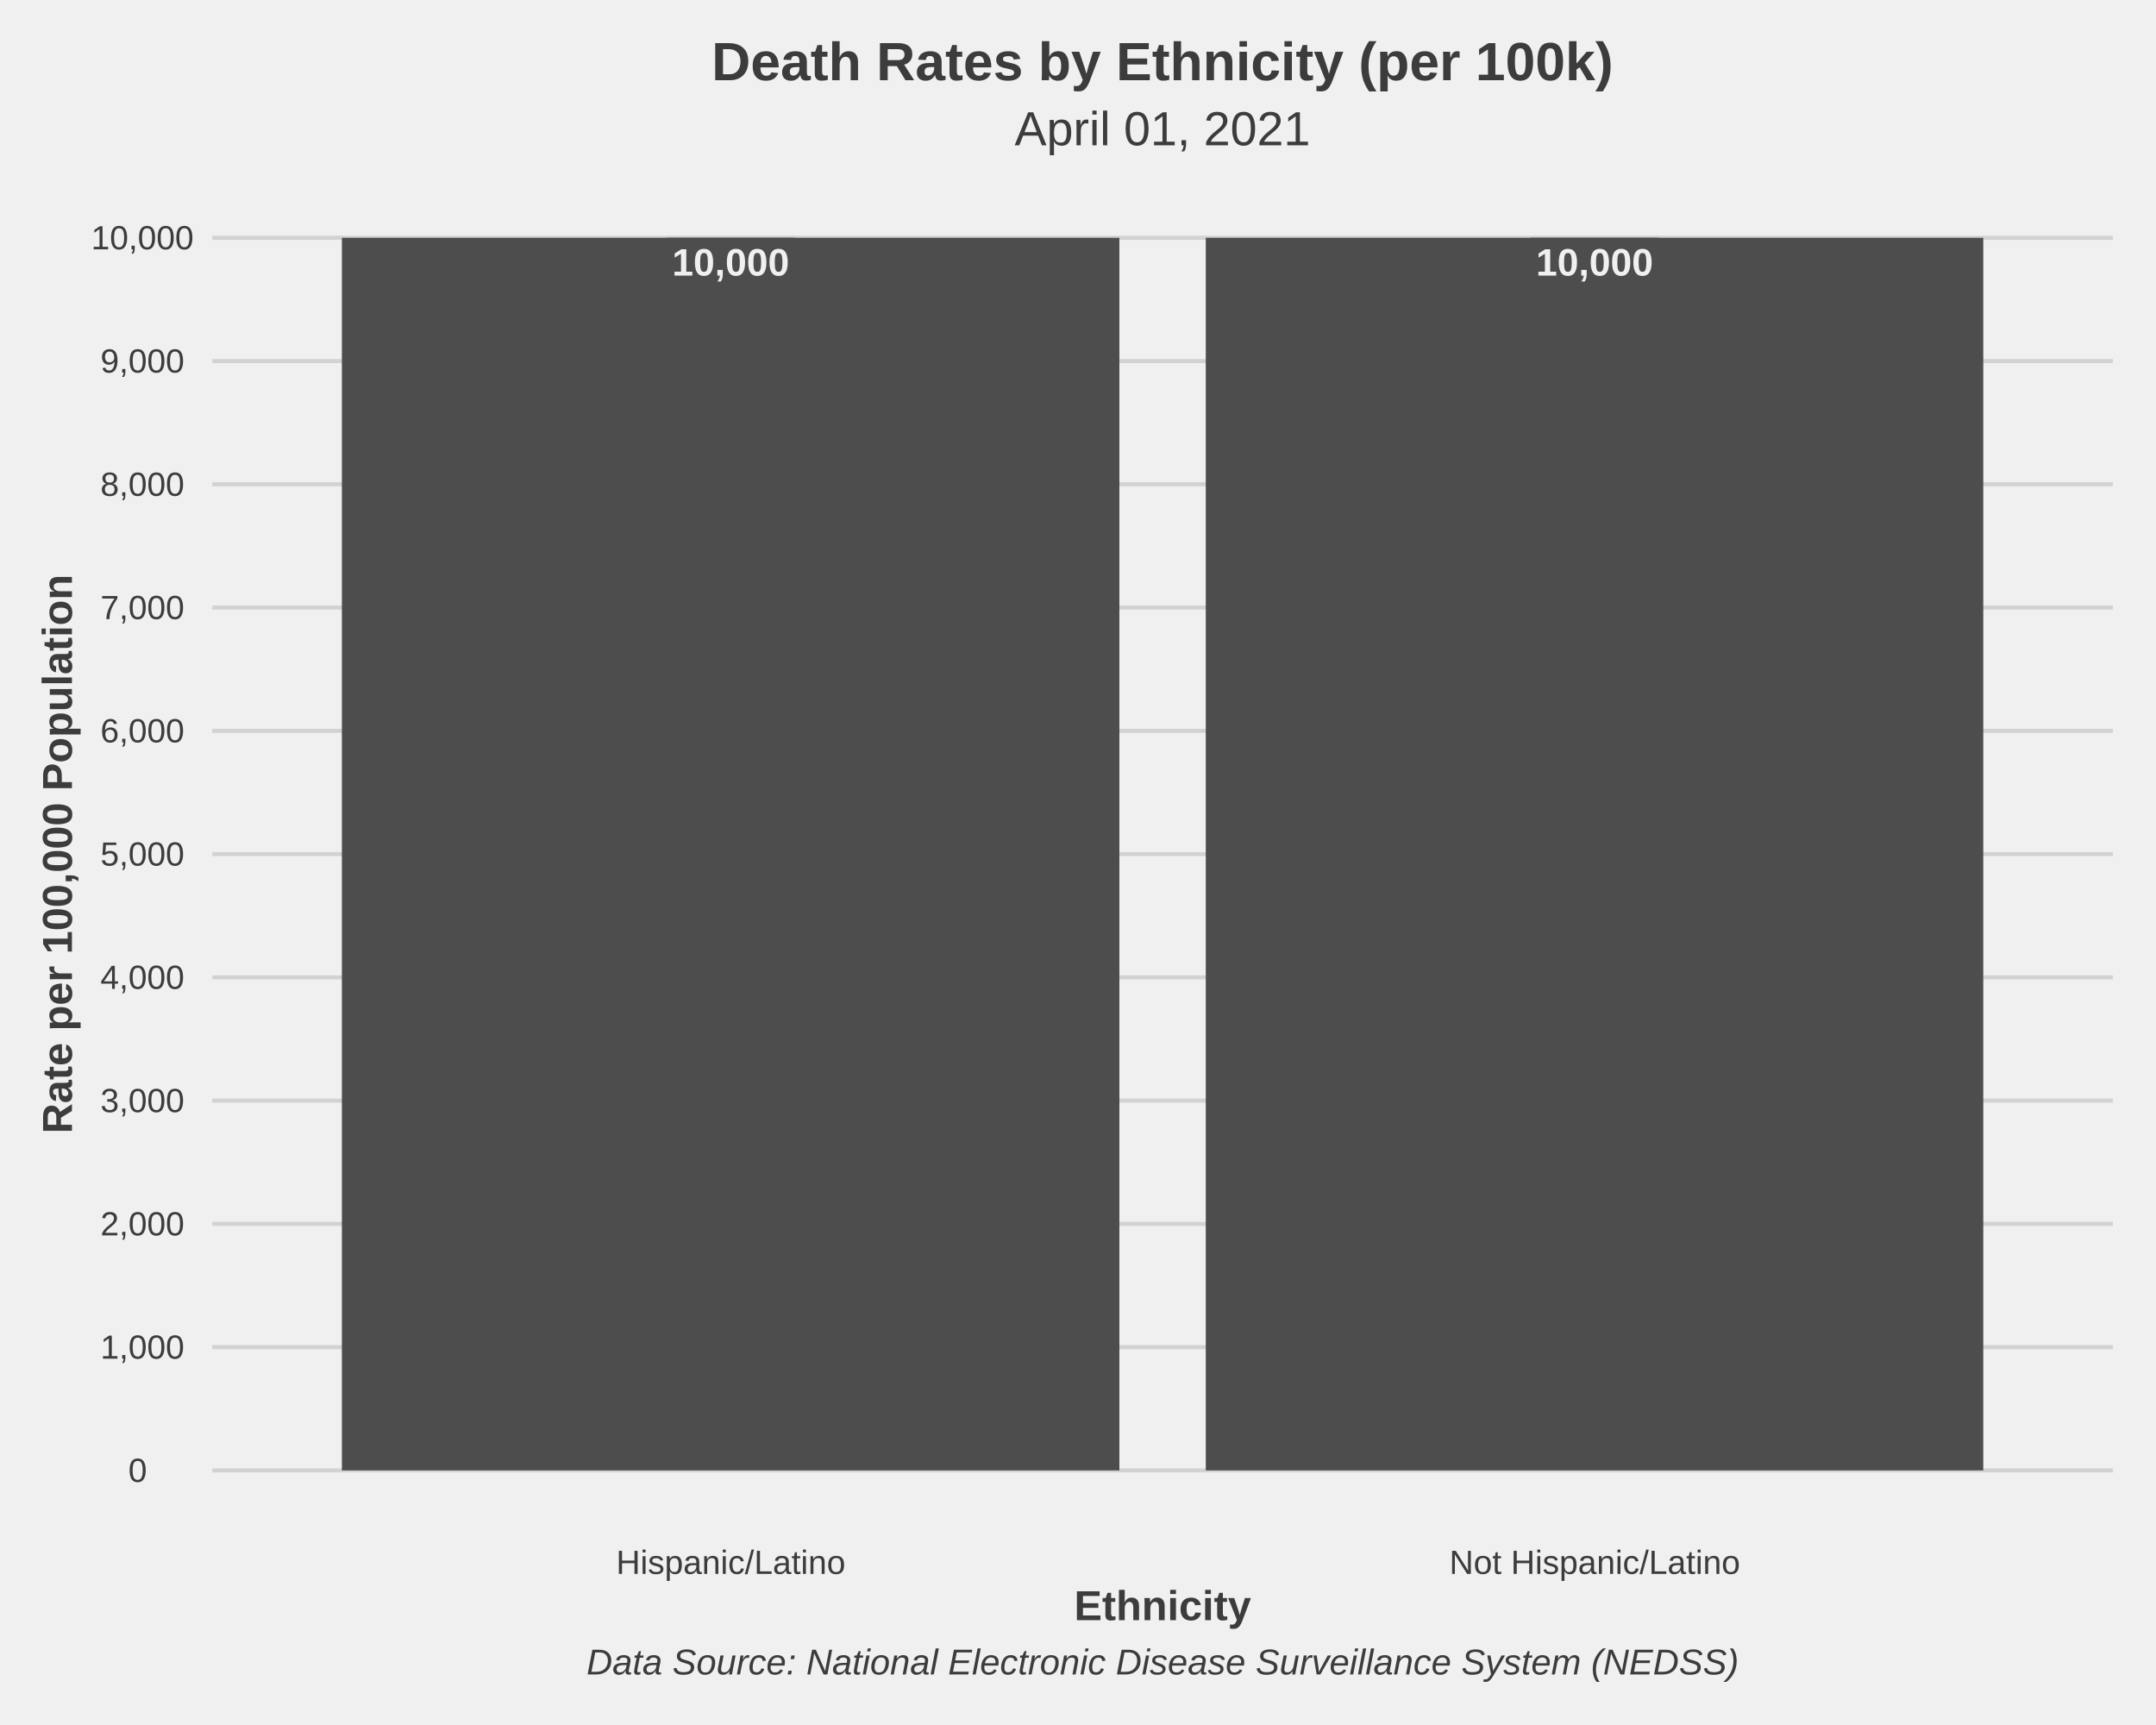
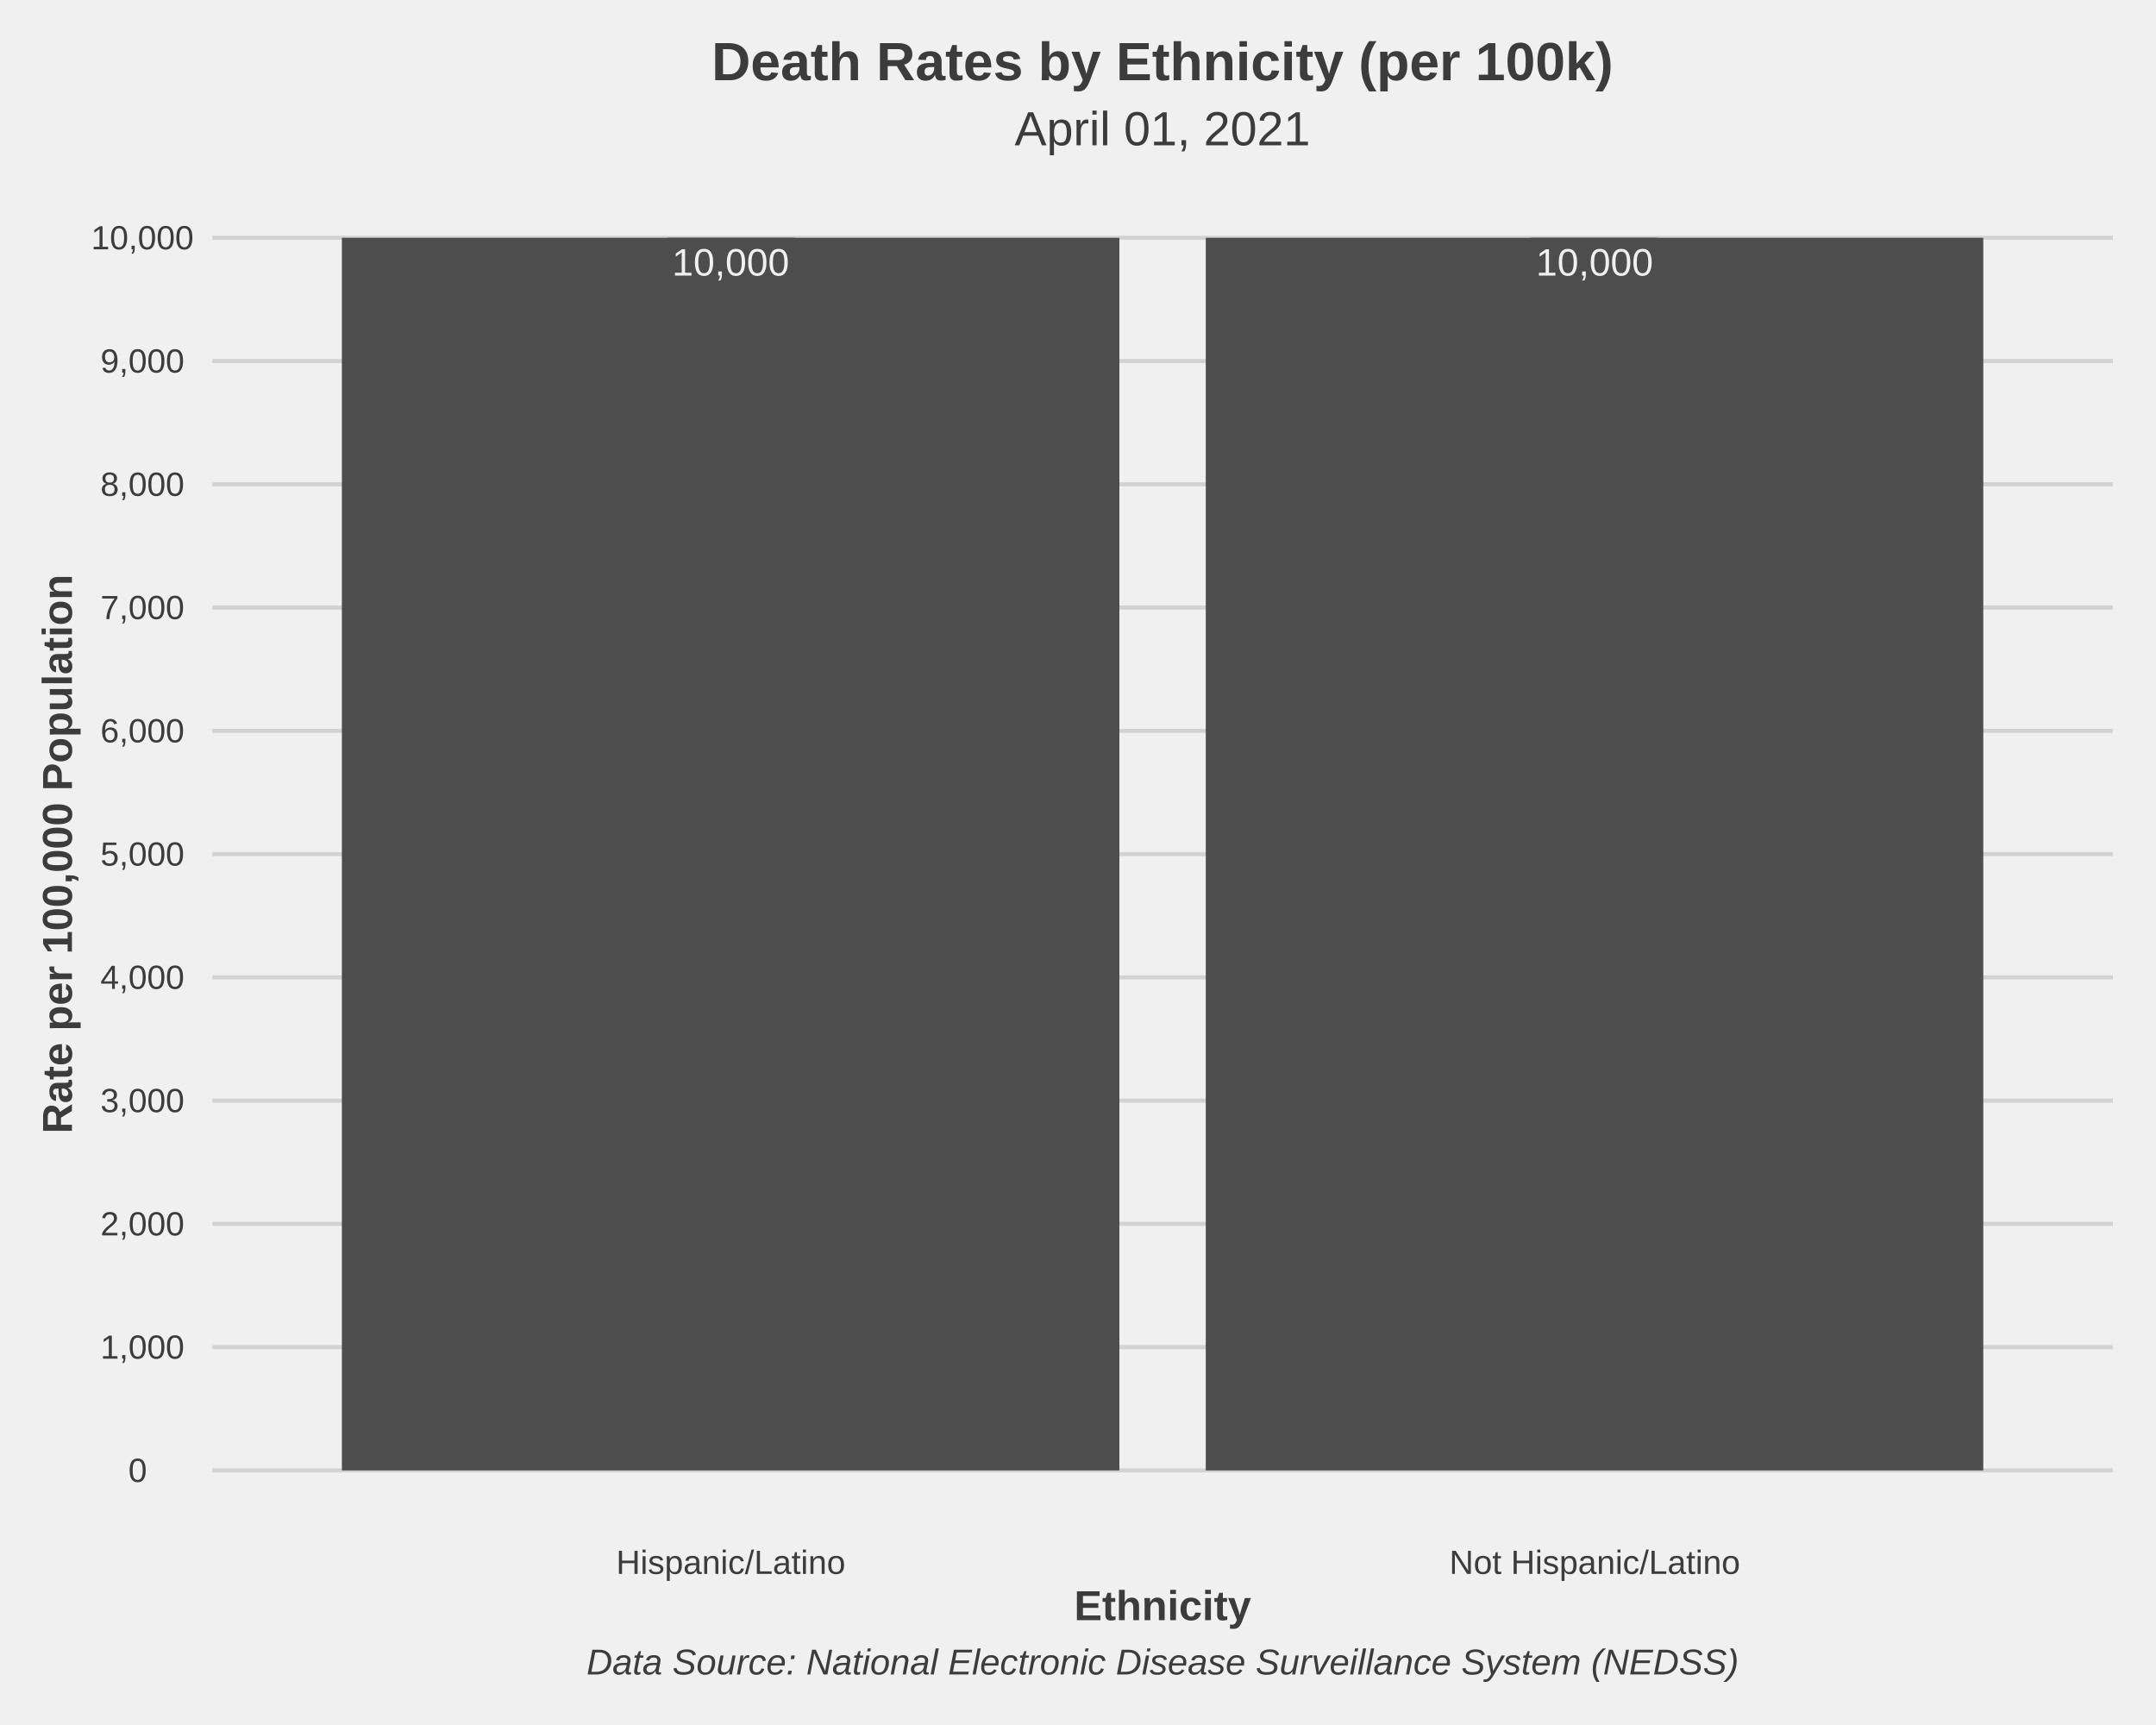
<svg xmlns="http://www.w3.org/2000/svg" viewBox="0 0 720.00 576.00">
  <defs>
    <style type="text/css">
    line, polyline, polygon, path, rect, circle {
      fill: none;
      stroke: #000000;
      stroke-linecap: round;
      stroke-linejoin: round;
      stroke-miterlimit: 10.00;
    }
  </style>
  </defs>
  <rect width="100%" height="100%" style="stroke: none; fill: #FFFFFF;" />
  <rect x="0.00" y="0.00" width="720.00" height="576.00" style="stroke-width: 1.36; stroke: none; fill: #F0F0F0;" />
  <defs>
    <clipPath id="cpNzAuOTB8NzA1LjYwfDUxMS41N3w1OC44Mg==">
      <rect x="70.90" y="58.82" width="634.70" height="452.75" />
    </clipPath>
  </defs>
  <rect x="70.90" y="58.82" width="634.70" height="452.75" style="stroke-width: 1.36; stroke: none; fill: #F0F0F0;" clip-path="url(#cpNzAuOTB8NzA1LjYwfDUxMS41N3w1OC44Mg==)" />
  <polyline points="70.90,490.99 705.60,490.99 " style="stroke-width: 1.36; stroke: #D2D2D2; stroke-linecap: butt;" clip-path="url(#cpNzAuOTB8NzA1LjYwfDUxMS41N3w1OC44Mg==)" />
  <polyline points="70.90,449.83 705.60,449.83 " style="stroke-width: 1.36; stroke: #D2D2D2; stroke-linecap: butt;" clip-path="url(#cpNzAuOTB8NzA1LjYwfDUxMS41N3w1OC44Mg==)" />
  <polyline points="70.90,408.67 705.60,408.67 " style="stroke-width: 1.36; stroke: #D2D2D2; stroke-linecap: butt;" clip-path="url(#cpNzAuOTB8NzA1LjYwfDUxMS41N3w1OC44Mg==)" />
  <polyline points="70.90,367.51 705.60,367.51 " style="stroke-width: 1.36; stroke: #D2D2D2; stroke-linecap: butt;" clip-path="url(#cpNzAuOTB8NzA1LjYwfDUxMS41N3w1OC44Mg==)" />
  <polyline points="70.90,326.35 705.60,326.35 " style="stroke-width: 1.36; stroke: #D2D2D2; stroke-linecap: butt;" clip-path="url(#cpNzAuOTB8NzA1LjYwfDUxMS41N3w1OC44Mg==)" />
  <polyline points="70.90,285.19 705.60,285.19 " style="stroke-width: 1.36; stroke: #D2D2D2; stroke-linecap: butt;" clip-path="url(#cpNzAuOTB8NzA1LjYwfDUxMS41N3w1OC44Mg==)" />
  <polyline points="70.90,244.03 705.60,244.03 " style="stroke-width: 1.36; stroke: #D2D2D2; stroke-linecap: butt;" clip-path="url(#cpNzAuOTB8NzA1LjYwfDUxMS41N3w1OC44Mg==)" />
  <polyline points="70.90,202.87 705.60,202.87 " style="stroke-width: 1.36; stroke: #D2D2D2; stroke-linecap: butt;" clip-path="url(#cpNzAuOTB8NzA1LjYwfDUxMS41N3w1OC44Mg==)" />
  <polyline points="70.90,161.71 705.60,161.71 " style="stroke-width: 1.36; stroke: #D2D2D2; stroke-linecap: butt;" clip-path="url(#cpNzAuOTB8NzA1LjYwfDUxMS41N3w1OC44Mg==)" />
  <polyline points="70.90,120.56 705.60,120.56 " style="stroke-width: 1.36; stroke: #D2D2D2; stroke-linecap: butt;" clip-path="url(#cpNzAuOTB8NzA1LjYwfDUxMS41N3w1OC44Mg==)" />
  <polyline points="70.90,79.40 705.60,79.40 " style="stroke-width: 1.36; stroke: #D2D2D2; stroke-linecap: butt;" clip-path="url(#cpNzAuOTB8NzA1LjYwfDUxMS41N3w1OC44Mg==)" />
  <rect x="114.17" y="79.40" width="259.65" height="411.59" style="stroke-width: 1.07; stroke: none; stroke-linecap: square; stroke-linejoin: miter; fill: #4D4D4D;" clip-path="url(#cpNzAuOTB8NzA1LjYwfDUxMS41N3w1OC44Mg==)" />
  <rect x="402.67" y="79.40" width="259.65" height="411.59" style="stroke-width: 1.07; stroke: none; stroke-linecap: square; stroke-linejoin: miter; fill: #4D4D4D;" clip-path="url(#cpNzAuOTB8NzA1LjYwfDUxMS41N3w1OC44Mg==)" />
  <polygon points="223.00,95.39 264.99,95.39 264.91,95.39 265.25,95.38 265.59,95.31 265.92,95.18 266.22,95.01 266.49,94.79 266.72,94.53 266.91,94.24 267.04,93.92 267.13,93.58 267.15,93.23 267.15,93.23 267.15,81.56 267.15,81.56 267.13,81.21 267.04,80.87 266.91,80.55 266.72,80.26 266.49,80.00 266.22,79.78 265.92,79.60 265.59,79.48 265.25,79.41 264.99,79.40 223.00,79.40 223.26,79.41 222.92,79.40 222.57,79.44 222.24,79.54 221.92,79.69 221.64,79.88 221.39,80.12 221.18,80.40 221.02,80.71 220.91,81.04 220.85,81.38 220.84,81.56 220.84,93.23 220.85,93.06 220.85,93.41 220.91,93.75 221.02,94.08 221.18,94.39 221.39,94.67 221.64,94.91 221.92,95.10 222.24,95.25 222.57,95.35 222.92,95.39 " style="stroke-width: 0.00; stroke: none; fill: #4D4D4D;" clip-path="url(#cpNzAuOTB8NzA1LjYwfDUxMS41N3w1OC44Mg==)" />
  <g clip-path="url(#cpNzAuOTB8NzA1LjYwfDUxMS41N3w1OC44Mg==)">
-     <text x="224.44" y="92.03" style="font-size: 12.80px; font-weight: bold; fill: #F0F0F0; font-family: Liberation Sans;" textLength="39.11px" lengthAdjust="spacingAndGlyphs">10,000</text>
+     <text x="224.44" y="92.03" style="font-size: 12.80px; fill: #F0F0F0; font-family: Liberation Sans;" textLength="39.11px" lengthAdjust="spacingAndGlyphs">10,000</text>
  </g>
  <polygon points="511.50,95.39 553.49,95.39 553.41,95.39 553.75,95.38 554.10,95.31 554.42,95.18 554.72,95.01 554.99,94.79 555.22,94.53 555.41,94.24 555.54,93.92 555.63,93.58 555.65,93.23 555.65,93.23 555.65,81.56 555.65,81.56 555.63,81.21 555.54,80.87 555.41,80.55 555.22,80.26 554.99,80.00 554.72,79.78 554.42,79.60 554.10,79.48 553.75,79.41 553.49,79.40 511.50,79.40 511.77,79.41 511.42,79.40 511.07,79.44 510.74,79.54 510.42,79.69 510.14,79.88 509.89,80.12 509.68,80.40 509.52,80.71 509.41,81.04 509.35,81.38 509.34,81.56 509.34,93.23 509.35,93.06 509.35,93.41 509.41,93.75 509.52,94.08 509.68,94.39 509.89,94.67 510.14,94.91 510.42,95.10 510.74,95.25 511.07,95.35 511.42,95.39 " style="stroke-width: 0.00; stroke: none; fill: #4D4D4D;" clip-path="url(#cpNzAuOTB8NzA1LjYwfDUxMS41N3w1OC44Mg==)" />
  <g clip-path="url(#cpNzAuOTB8NzA1LjYwfDUxMS41N3w1OC44Mg==)">
-     <text x="512.94" y="92.03" style="font-size: 12.80px; font-weight: bold; fill: #F0F0F0; font-family: Liberation Sans;" textLength="39.11px" lengthAdjust="spacingAndGlyphs">10,000</text>
+     <text x="512.94" y="92.03" style="font-size: 12.80px; fill: #F0F0F0; font-family: Liberation Sans;" textLength="39.11px" lengthAdjust="spacingAndGlyphs">10,000</text>
  </g>
  <rect x="70.90" y="58.82" width="634.70" height="452.75" style="stroke-width: 1.36; stroke: none;" clip-path="url(#cpNzAuOTB8NzA1LjYwfDUxMS41N3w1OC44Mg==)" />
  <defs>
    <clipPath id="cpMC4wMHw3MjAuMDB8NTc2LjAwfDAuMDA=">
      <rect x="0.00" y="0.00" width="720.00" height="576.00" />
    </clipPath>
  </defs>
  <g clip-path="url(#cpMC4wMHw3MjAuMDB8NTc2LjAwfDAuMDA=)">
    <text x="42.86" y="494.84" style="font-size: 11.20px; fill: #3C3C3C; font-family: Liberation Sans;" textLength="21.77px" lengthAdjust="spacingAndGlyphs">     0</text>
  </g>
  <g clip-path="url(#cpMC4wMHw3MjAuMDB8NTc2LjAwfDAuMDA=)">
    <text x="33.53" y="453.68" style="font-size: 11.20px; fill: #3C3C3C; font-family: Liberation Sans;" textLength="31.09px" lengthAdjust="spacingAndGlyphs"> 1,000</text>
  </g>
  <g clip-path="url(#cpMC4wMHw3MjAuMDB8NTc2LjAwfDAuMDA=)">
    <text x="33.53" y="412.52" style="font-size: 11.20px; fill: #3C3C3C; font-family: Liberation Sans;" textLength="31.09px" lengthAdjust="spacingAndGlyphs"> 2,000</text>
  </g>
  <g clip-path="url(#cpMC4wMHw3MjAuMDB8NTc2LjAwfDAuMDA=)">
    <text x="33.53" y="371.36" style="font-size: 11.20px; fill: #3C3C3C; font-family: Liberation Sans;" textLength="31.09px" lengthAdjust="spacingAndGlyphs"> 3,000</text>
  </g>
  <g clip-path="url(#cpMC4wMHw3MjAuMDB8NTc2LjAwfDAuMDA=)">
    <text x="33.53" y="330.20" style="font-size: 11.20px; fill: #3C3C3C; font-family: Liberation Sans;" textLength="31.09px" lengthAdjust="spacingAndGlyphs"> 4,000</text>
  </g>
  <g clip-path="url(#cpMC4wMHw3MjAuMDB8NTc2LjAwfDAuMDA=)">
    <text x="33.53" y="289.04" style="font-size: 11.20px; fill: #3C3C3C; font-family: Liberation Sans;" textLength="31.09px" lengthAdjust="spacingAndGlyphs"> 5,000</text>
  </g>
  <g clip-path="url(#cpMC4wMHw3MjAuMDB8NTc2LjAwfDAuMDA=)">
    <text x="33.53" y="247.88" style="font-size: 11.20px; fill: #3C3C3C; font-family: Liberation Sans;" textLength="31.09px" lengthAdjust="spacingAndGlyphs"> 6,000</text>
  </g>
  <g clip-path="url(#cpMC4wMHw3MjAuMDB8NTc2LjAwfDAuMDA=)">
    <text x="33.53" y="206.72" style="font-size: 11.20px; fill: #3C3C3C; font-family: Liberation Sans;" textLength="31.09px" lengthAdjust="spacingAndGlyphs"> 7,000</text>
  </g>
  <g clip-path="url(#cpMC4wMHw3MjAuMDB8NTc2LjAwfDAuMDA=)">
    <text x="33.53" y="165.57" style="font-size: 11.20px; fill: #3C3C3C; font-family: Liberation Sans;" textLength="31.09px" lengthAdjust="spacingAndGlyphs"> 8,000</text>
  </g>
  <g clip-path="url(#cpMC4wMHw3MjAuMDB8NTc2LjAwfDAuMDA=)">
    <text x="33.53" y="124.41" style="font-size: 11.20px; fill: #3C3C3C; font-family: Liberation Sans;" textLength="31.09px" lengthAdjust="spacingAndGlyphs"> 9,000</text>
  </g>
  <g clip-path="url(#cpMC4wMHw3MjAuMDB8NTc2LjAwfDAuMDA=)">
    <text x="30.42" y="83.25" style="font-size: 11.20px; fill: #3C3C3C; font-family: Liberation Sans;" textLength="34.20px" lengthAdjust="spacingAndGlyphs">10,000</text>
  </g>
  <g clip-path="url(#cpMC4wMHw3MjAuMDB8NTc2LjAwfDAuMDA=)">
    <text x="205.76" y="525.55" style="font-size: 11.20px; fill: #3C3C3C; font-family: Liberation Sans;" textLength="76.47px" lengthAdjust="spacingAndGlyphs">Hispanic/Latino</text>
  </g>
  <g clip-path="url(#cpMC4wMHw3MjAuMDB8NTc2LjAwfDAuMDA=)">
    <text x="484.01" y="525.55" style="font-size: 11.20px; fill: #3C3C3C; font-family: Liberation Sans;" textLength="96.98px" lengthAdjust="spacingAndGlyphs">Not Hispanic/Latino</text>
  </g>
  <g clip-path="url(#cpMC4wMHw3MjAuMDB8NTc2LjAwfDAuMDA=)">
    <text x="358.70" y="540.99" style="font-size: 14.00px; font-weight: bold; fill: #3C3C3C; font-family: Liberation Sans;" textLength="59.09px" lengthAdjust="spacingAndGlyphs">Ethnicity</text>
  </g>
  <g clip-path="url(#cpMC4wMHw3MjAuMDB8NTc2LjAwfDAuMDA=)">
    <text transform="translate(24.02,378.52) rotate(-90)" style="font-size: 14.00px; font-weight: bold; fill: #3C3C3C; font-family: Liberation Sans;" textLength="186.66px" lengthAdjust="spacingAndGlyphs">Rate per 100,000 Population</text>
  </g>
  <g clip-path="url(#cpMC4wMHw3MjAuMDB8NTc2LjAwfDAuMDA=)">
    <text x="338.83" y="48.51" style="font-size: 16.00px; fill: #3C3C3C; font-family: Liberation Sans;" textLength="98.83px" lengthAdjust="spacingAndGlyphs">April 01, 2021</text>
  </g>
  <g clip-path="url(#cpMC4wMHw3MjAuMDB8NTc2LjAwfDAuMDA=)">
    <text x="237.65" y="26.79" style="font-size: 18.00px; font-weight: bold; fill: #3C3C3C; font-family: Liberation Sans;" textLength="301.20px" lengthAdjust="spacingAndGlyphs">Death Rates by Ethnicity (per 100k)</text>
  </g>
  <g clip-path="url(#cpMC4wMHw3MjAuMDB8NTc2LjAwfDAuMDA=)">
    <text x="195.86" y="559.12" style="font-size: 12.00px; font-style: italic; fill: #3C3C3C; font-family: Liberation Sans;" textLength="384.78px" lengthAdjust="spacingAndGlyphs">Data Source: National Electronic Disease Surveillance System (NEDSS)</text>
  </g>
</svg>
